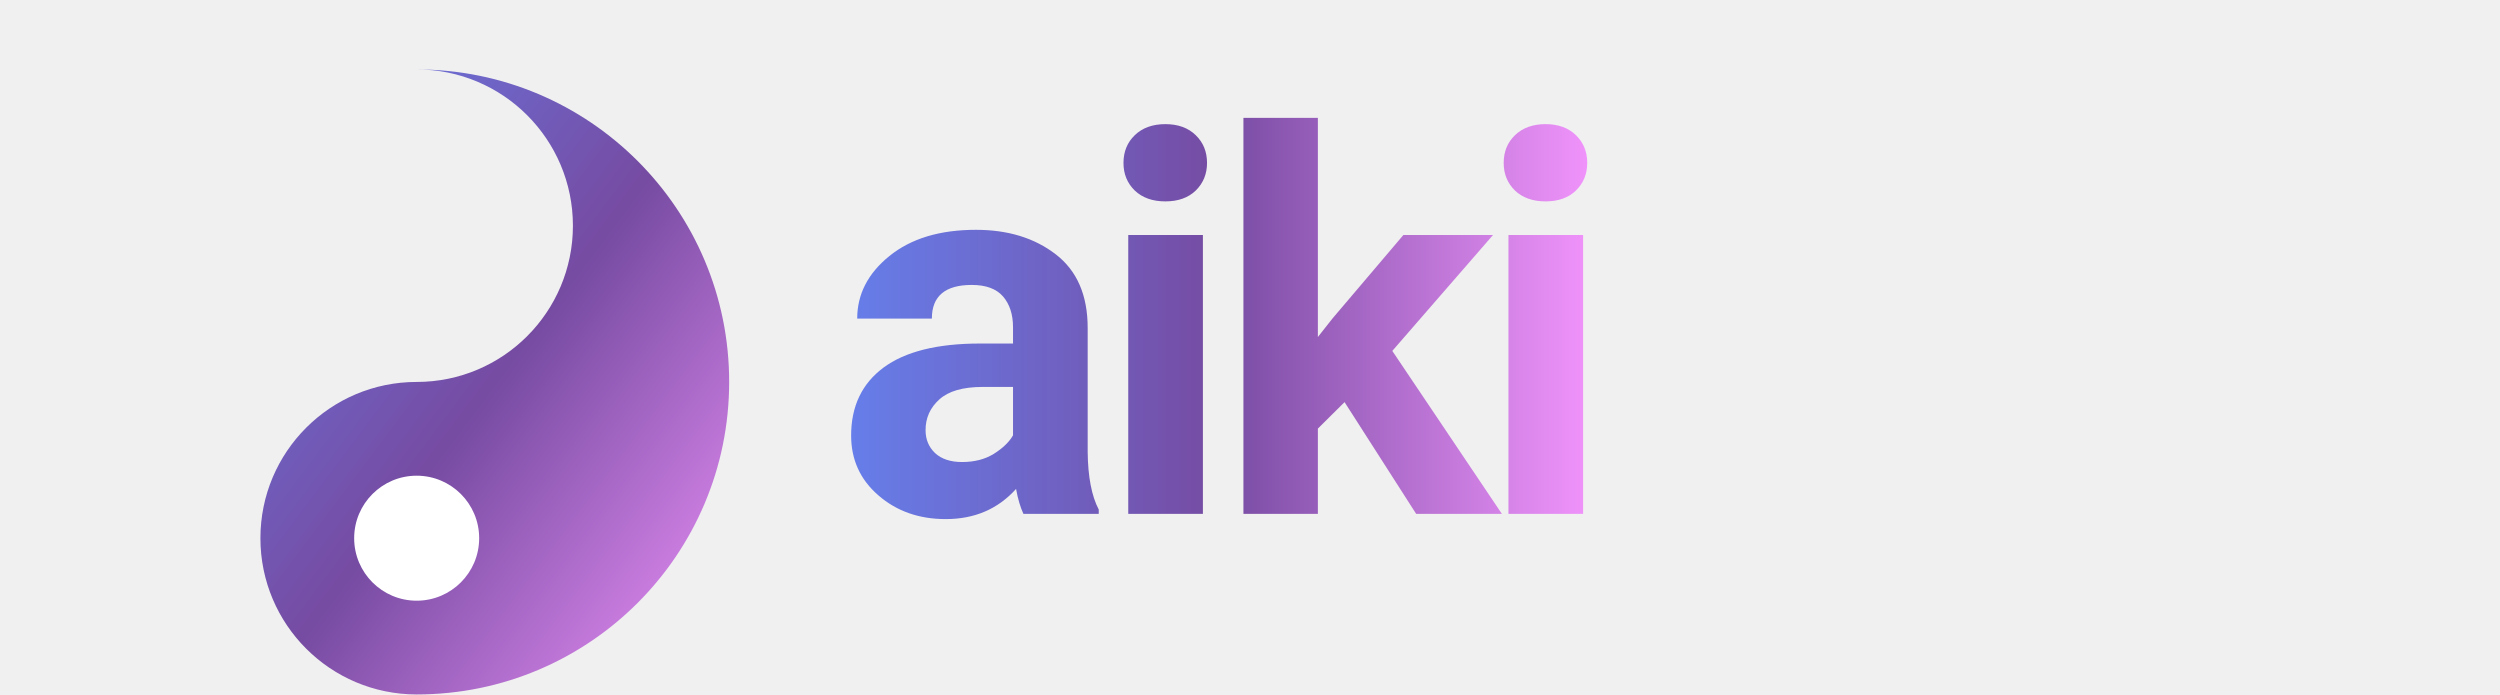
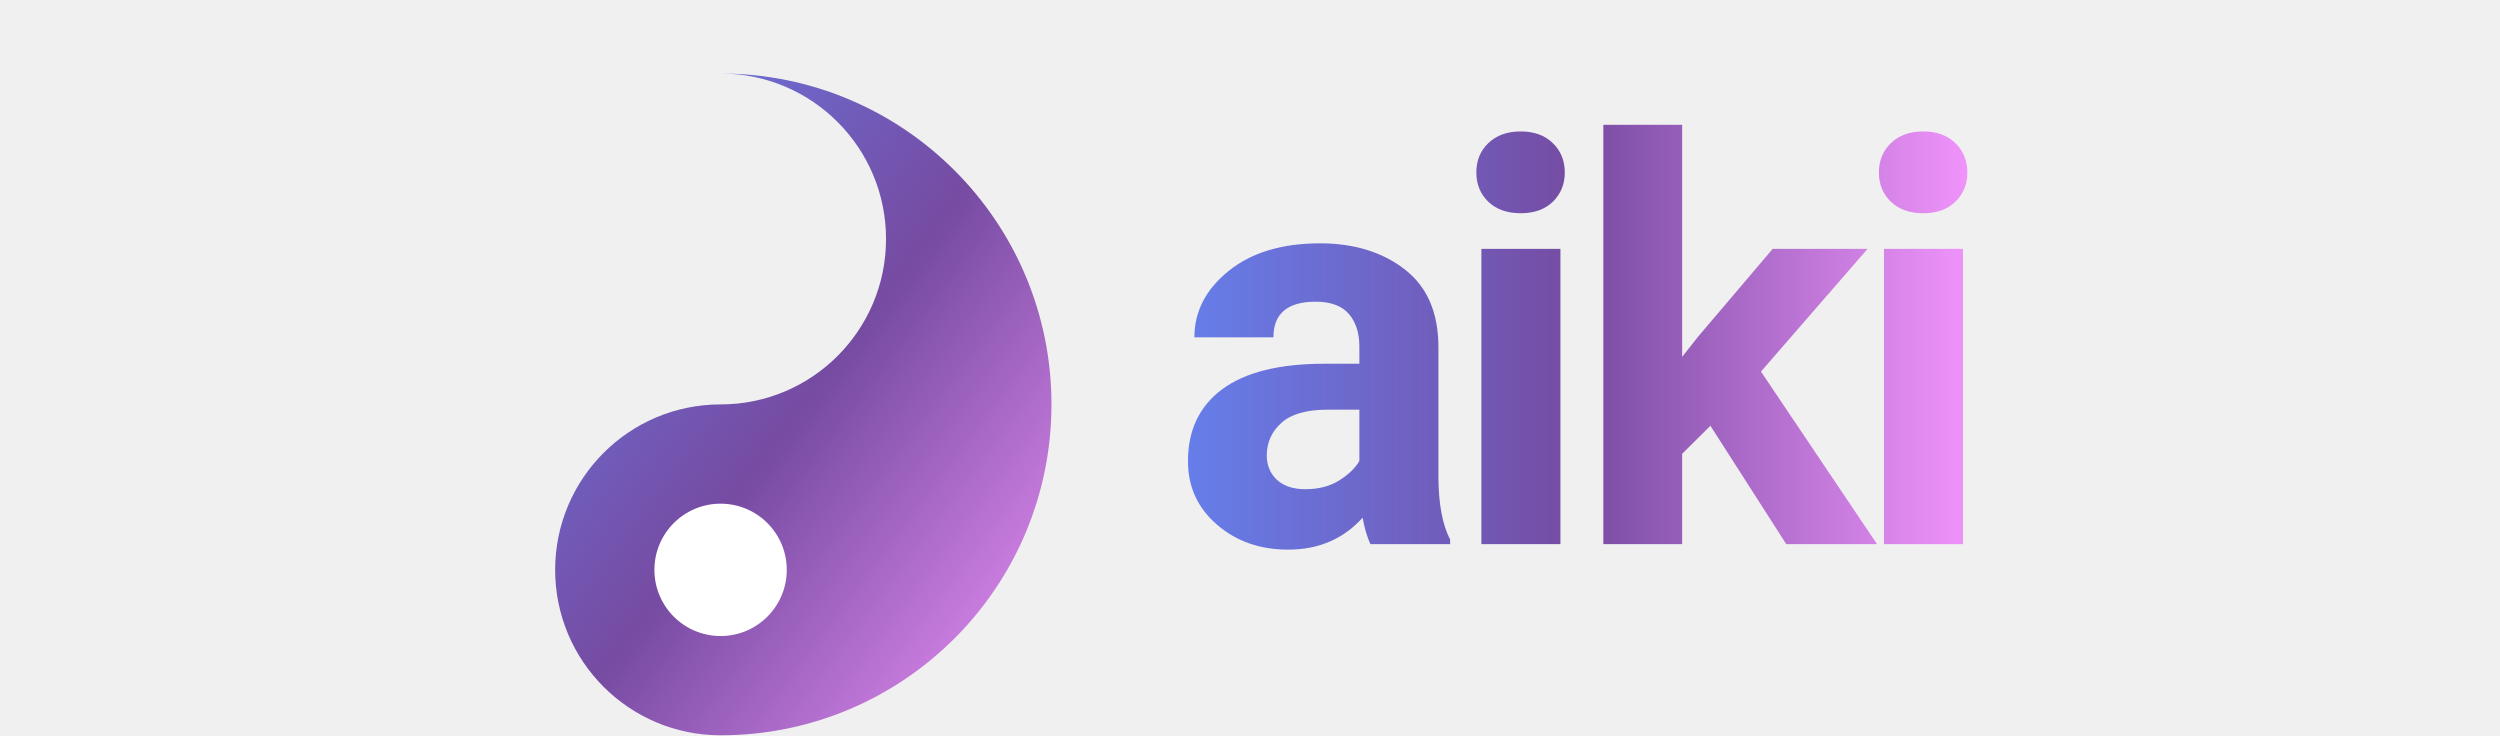
- <svg xmlns="http://www.w3.org/2000/svg" viewBox="0 0 180 50">
+ <svg xmlns="http://www.w3.org/2000/svg" viewBox="0 0 170 50">
  <defs>
    <linearGradient id="aikiGradientMark" x1="0%" y1="0%" x2="100%" y2="100%">
      <stop offset="0%" stop-color="#667eea" />
      <stop offset="50%" stop-color="#764ba2" />
      <stop offset="100%" stop-color="#f093fb" />
    </linearGradient>
    <linearGradient id="aikiGradientText" x1="0%" y1="0%" x2="100%" y2="0%">
      <stop offset="0%" stop-color="#667eea" />
      <stop offset="50%" stop-color="#764ba2" />
      <stop offset="100%" stop-color="#f093fb" />
    </linearGradient>
  </defs>
-   <g transform="translate(5, 2.5) scale(0.5)">
+   <g transform="translate(24, 2.5) scale(0.5)">
    <path d="M50 5 A45 45 0 0 1 50 95 A22.5 22.5 0 0 1 50 50 A22.5 22.5 0 0 0 50 5 Z" fill="url(#aikiGradientMark)" />
    <circle cx="50" cy="72.5" r="9" fill="white" />
  </g>
-   <text x="60" y="37" font-family="system-ui, -apple-system, BlinkMacSystemFont, 'Segoe UI', Roboto, sans-serif" font-size="38" font-weight="700" letter-spacing="-1.5" fill="url(#aikiGradientText)">aiki</text>
+   <text x="79.5" y="37" font-family="system-ui, -apple-system, BlinkMacSystemFont, 'Segoe UI', Roboto, sans-serif" font-size="38" font-weight="700" letter-spacing="-1.5" fill="url(#aikiGradientText)">aiki</text>
</svg>
